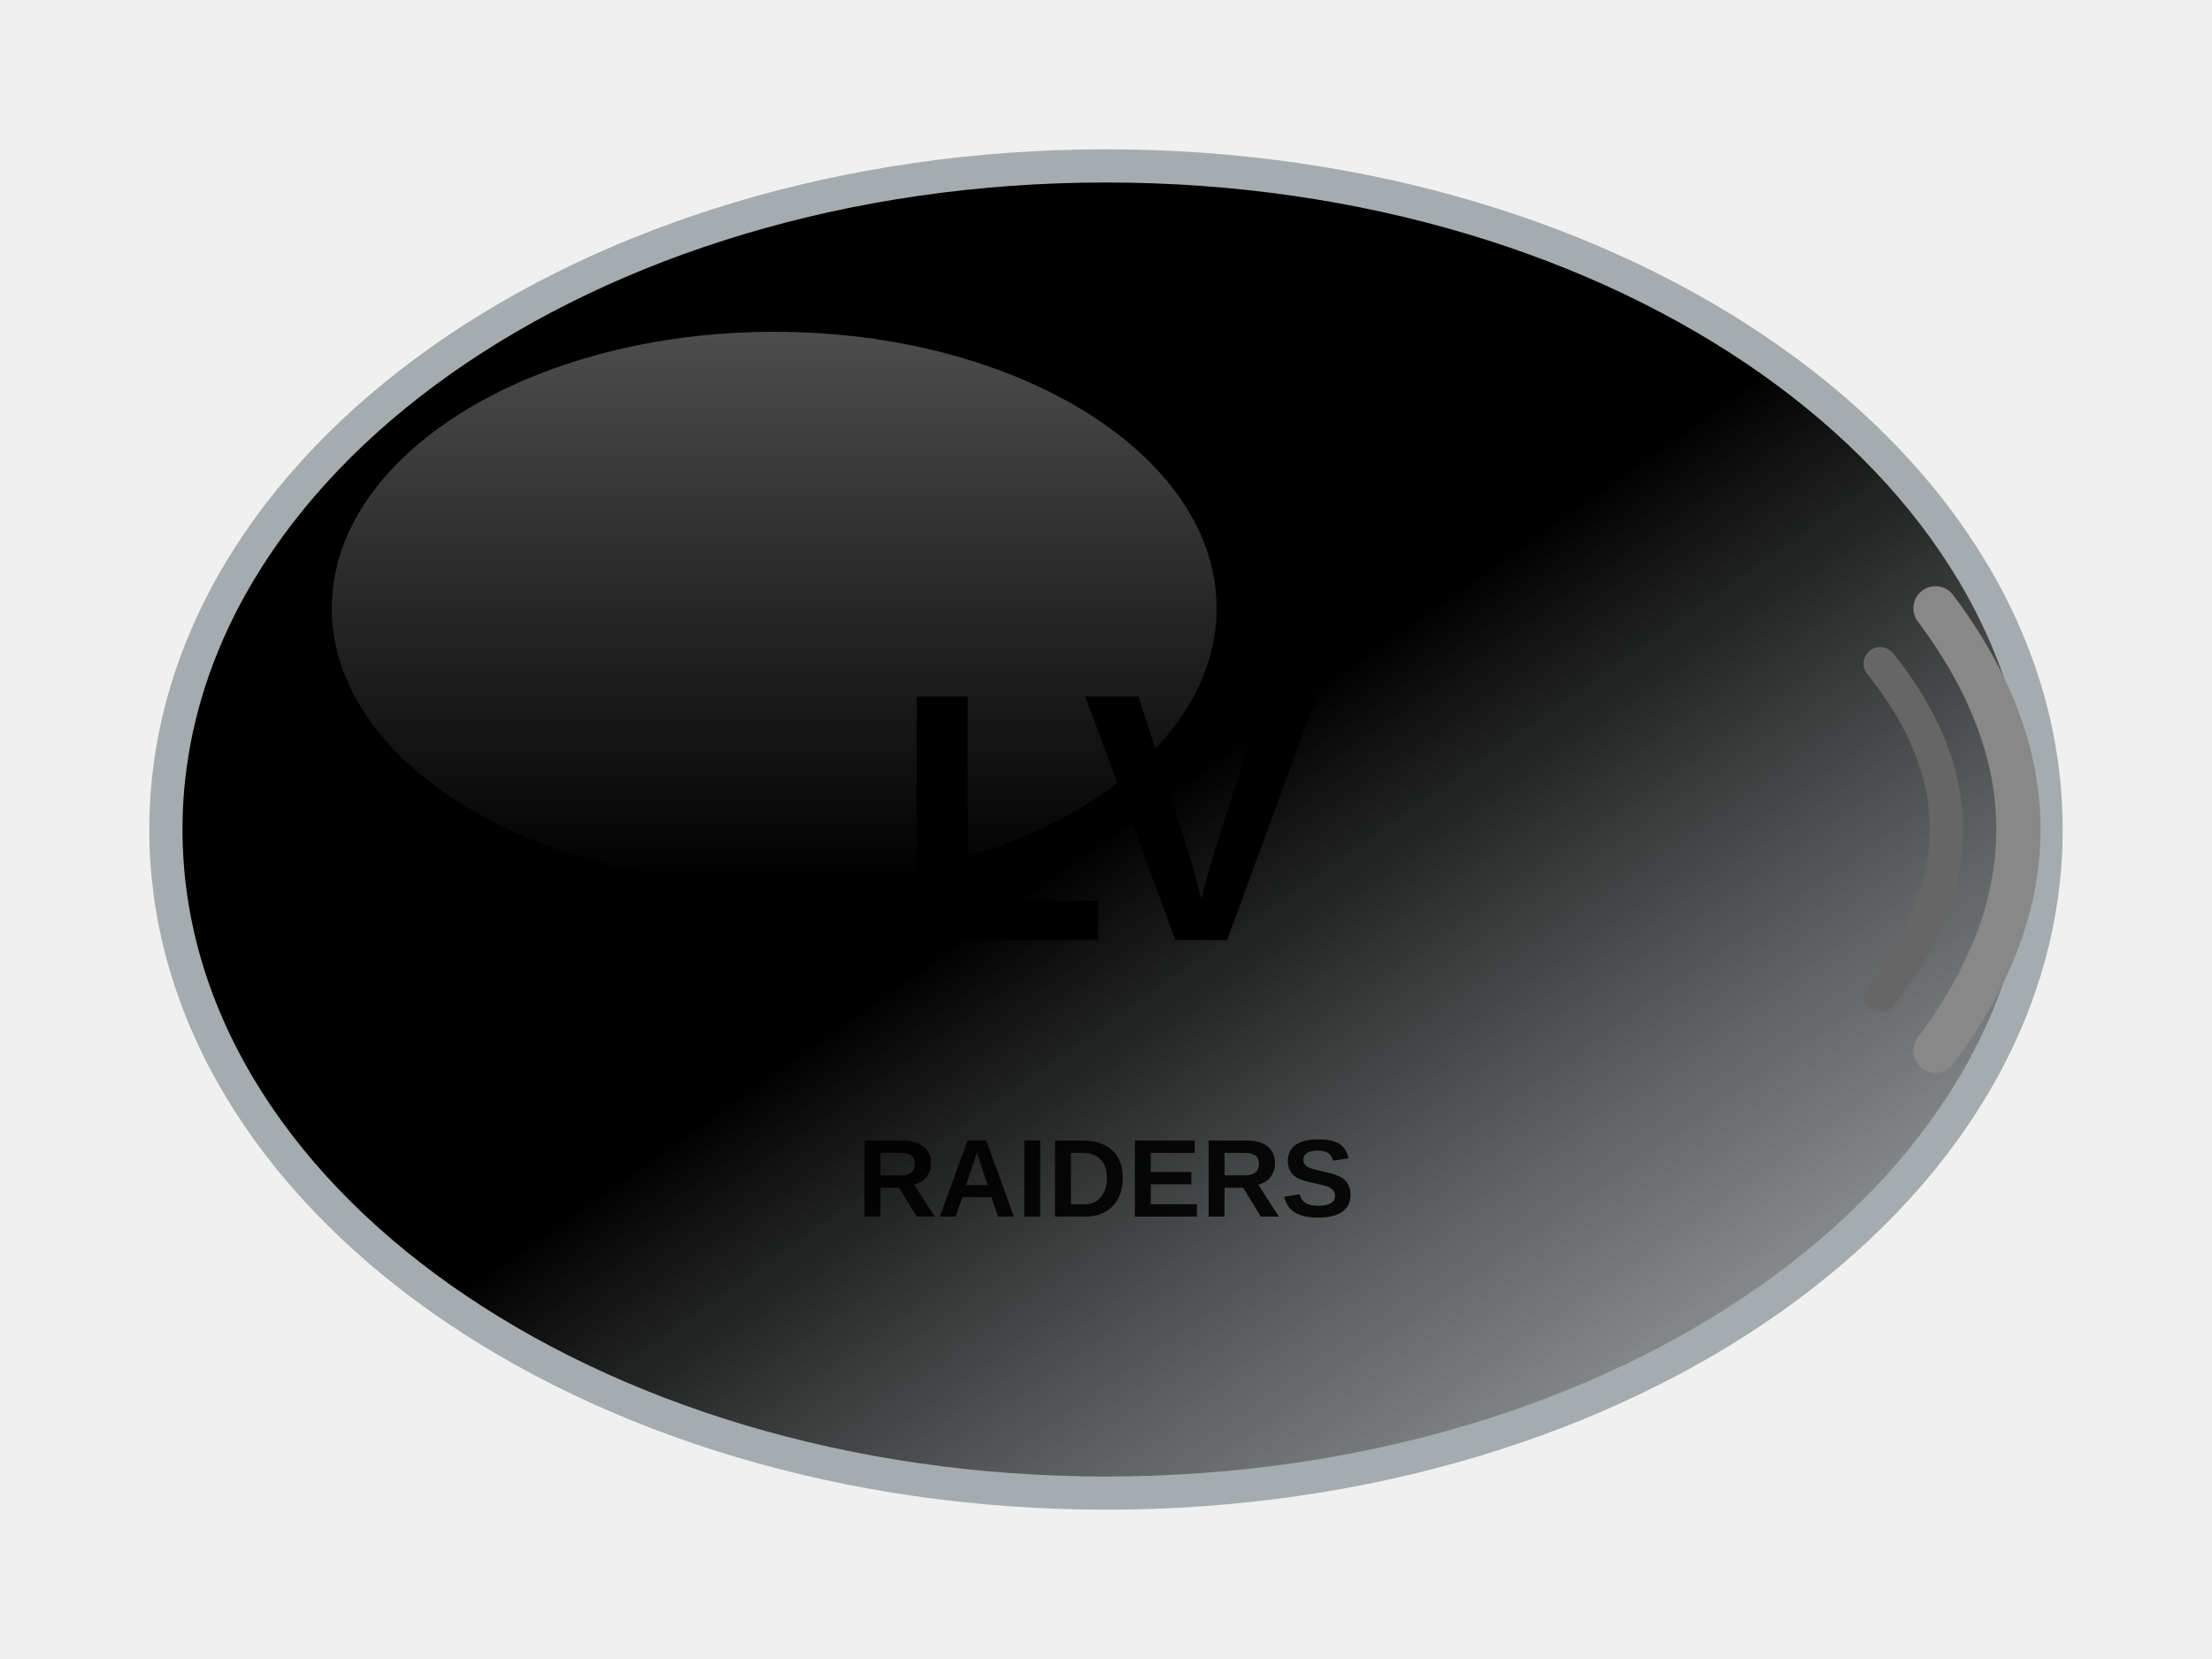
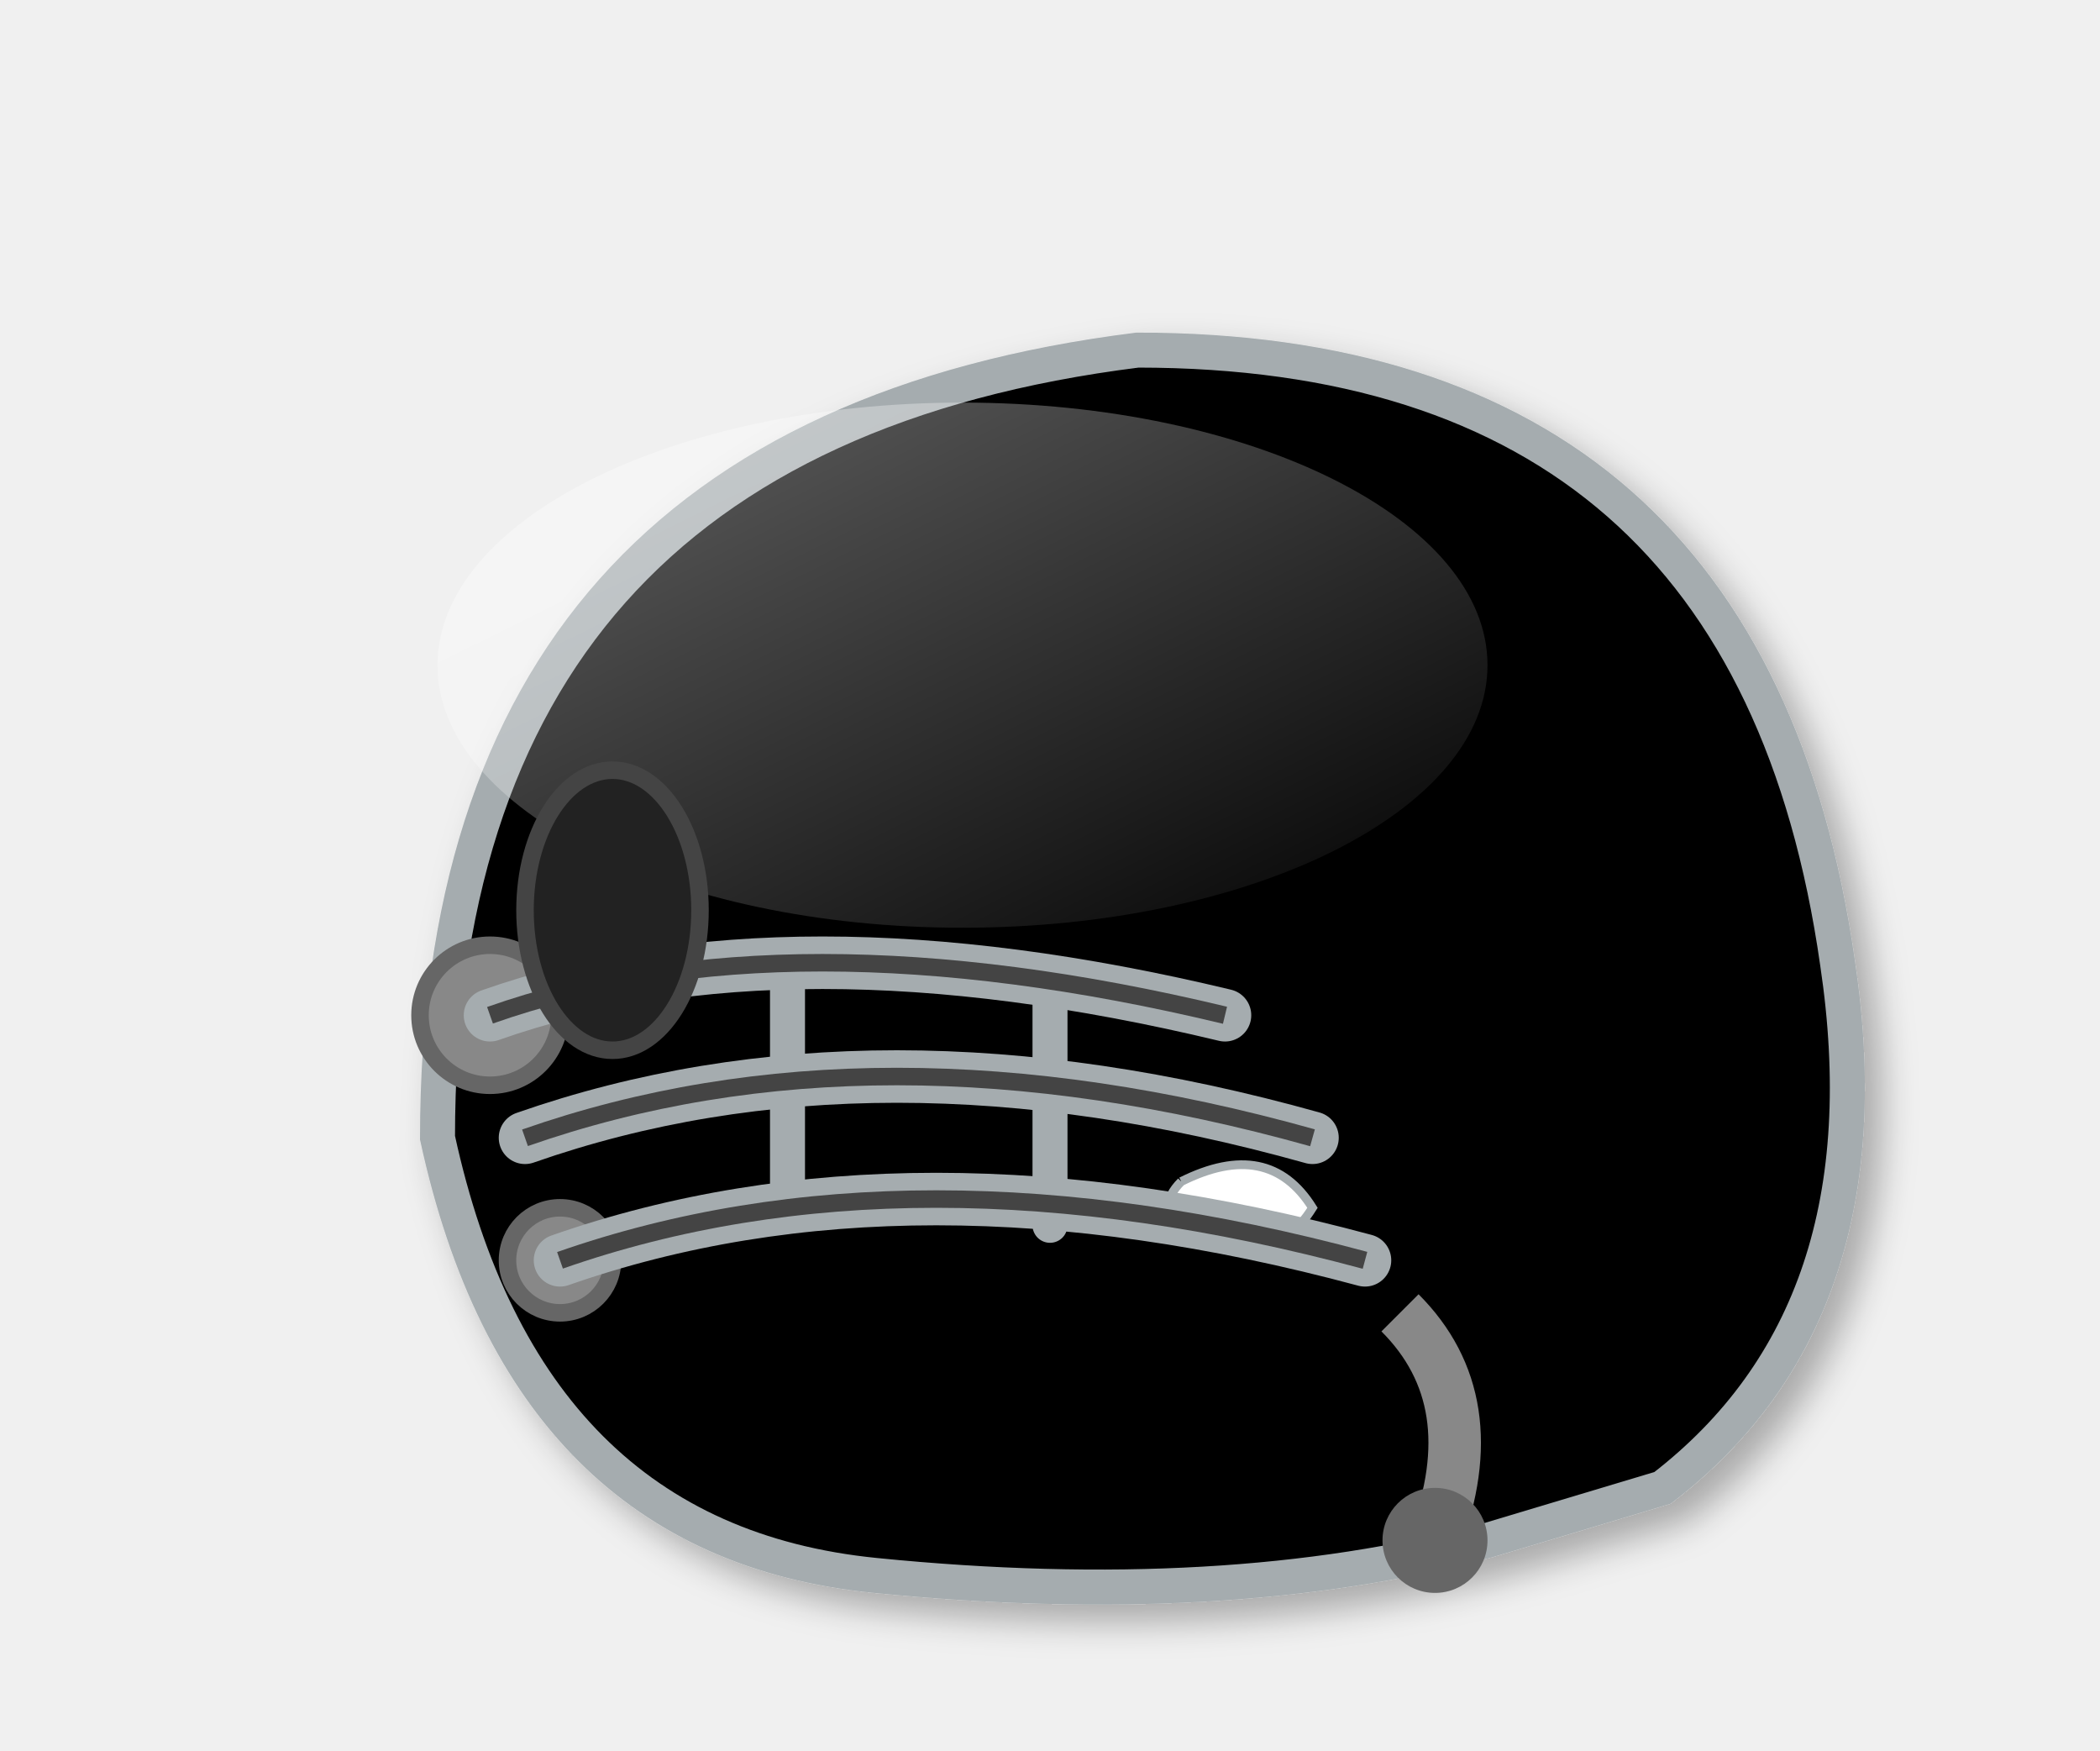
- <svg xmlns="http://www.w3.org/2000/svg" viewBox="0 0 200 150">
+ <svg xmlns="http://www.w3.org/2000/svg" viewBox="0 0 120 100">
  <defs>
-     <linearGradient id="helmetGradLV" x1="0%" y1="0%" x2="100%" y2="100%">
+     <linearGradient id="helmetShellLV" x1="0%" y1="0%" x2="0%" y2="100%">
      <stop offset="0%" style="stop-color:#000000;stop-opacity:1" />
      <stop offset="50%" style="stop-color:#000000;stop-opacity:1" />
-       <stop offset="100%" style="stop-color:#A5ACAF;stop-opacity:0.8" />
+       <stop offset="100%" style="stop-color:#000000;stop-opacity:1" />
    </linearGradient>
-     <linearGradient id="highlightLV" x1="0%" y1="0%" x2="0%" y2="100%">
-       <stop offset="0%" style="stop-color:#ffffff;stop-opacity:0.3" />
+     <linearGradient id="helmetHighlightLV" x1="0%" y1="0%" x2="100%" y2="100%">
+       <stop offset="0%" style="stop-color:#ffffff;stop-opacity:0.4" />
      <stop offset="100%" style="stop-color:#ffffff;stop-opacity:0" />
    </linearGradient>
+     <filter id="shadowLV" x="-20%" y="-20%" width="140%" height="140%">
+       <feDropShadow dx="1" dy="1" stdDeviation="1" flood-opacity="0.3" />
+     </filter>
  </defs>
-   <ellipse cx="100" cy="75" rx="85" ry="60" fill="url(#helmetGradLV)" stroke="#A5ACAF" stroke-width="3" />
-   <ellipse cx="70" cy="55" rx="40" ry="25" fill="url(#highlightLV)" />
-   <path d="M 175 55 Q 190 75 175 95" fill="none" stroke="#888888" stroke-width="4" stroke-linecap="round" />
-   <path d="M 170 60 Q 182 75 170 90" fill="none" stroke="#666666" stroke-width="3" stroke-linecap="round" />
-   <text x="100" y="85" font-family="Arial, sans-serif" font-size="32" font-weight="bold" text-anchor="middle" fill="#000000" style="text-shadow: 1px 1px 2px rgba(0,0,0,0.5);">
-     LV
-   </text>
-   <text x="100" y="110" font-family="Arial, sans-serif" font-size="10" font-weight="600" text-anchor="middle" fill="#000000" opacity="0.9">
-     RAIDERS
-   </text>
+   <path d="M 25 65 Q 25 25 65 20 Q 100 20 105 55 Q 108 75 95 85 L 85 88 Q 70 92 50 90 Q 30 88 25 65 Z" fill="url(#helmetShellLV)" stroke="#A5ACAF" stroke-width="2" filter="url(#shadowLV)" />
+   <ellipse cx="55" cy="38" rx="30" ry="15" fill="url(#helmetHighlightLV)" />
+   <g transform="translate(45, 45) scale(0.5)">
+     <path d="M 45 45 Q 55 40 60 48 Q 55 56 45 51 Q 42 48 45 45 M 48 48 L 52 52 M 52 48 L 48 52" fill="#FFFFFF" stroke="#A5ACAF" stroke-width="1" />
+   </g>
+   <circle cx="28" cy="58" r="4" fill="#888888" stroke="#666666" stroke-width="1" />
+   <circle cx="32" cy="72" r="3" fill="#888888" stroke="#666666" stroke-width="1" />
+   <g stroke="#A5ACAF" stroke-width="3" fill="none" stroke-linecap="round">
+     <path d="M 28 58 Q 45 52 70 58" />
+     <path d="M 30 65 Q 50 58 75 65" />
+     <path d="M 32 72 Q 52 65 78 72" />
+     <path d="M 45 55 L 45 68" stroke-width="2" />
+     <path d="M 60 57 L 60 70" stroke-width="2" />
+   </g>
+   <path d="M 28 58 Q 45 52 70 58" stroke="#444444" stroke-width="1" fill="none" />
+   <path d="M 30 65 Q 50 58 75 65" stroke="#444444" stroke-width="1" fill="none" />
+   <path d="M 32 72 Q 52 65 78 72" stroke="#444444" stroke-width="1" fill="none" />
+   <ellipse cx="35" cy="52" rx="5" ry="8" fill="#222222" stroke="#444444" stroke-width="1" />
+   <path d="M 80 75 Q 85 80 82 88" stroke="#888888" stroke-width="3" fill="none" />
+   <circle cx="82" cy="88" r="3" fill="#666666" />
</svg>
